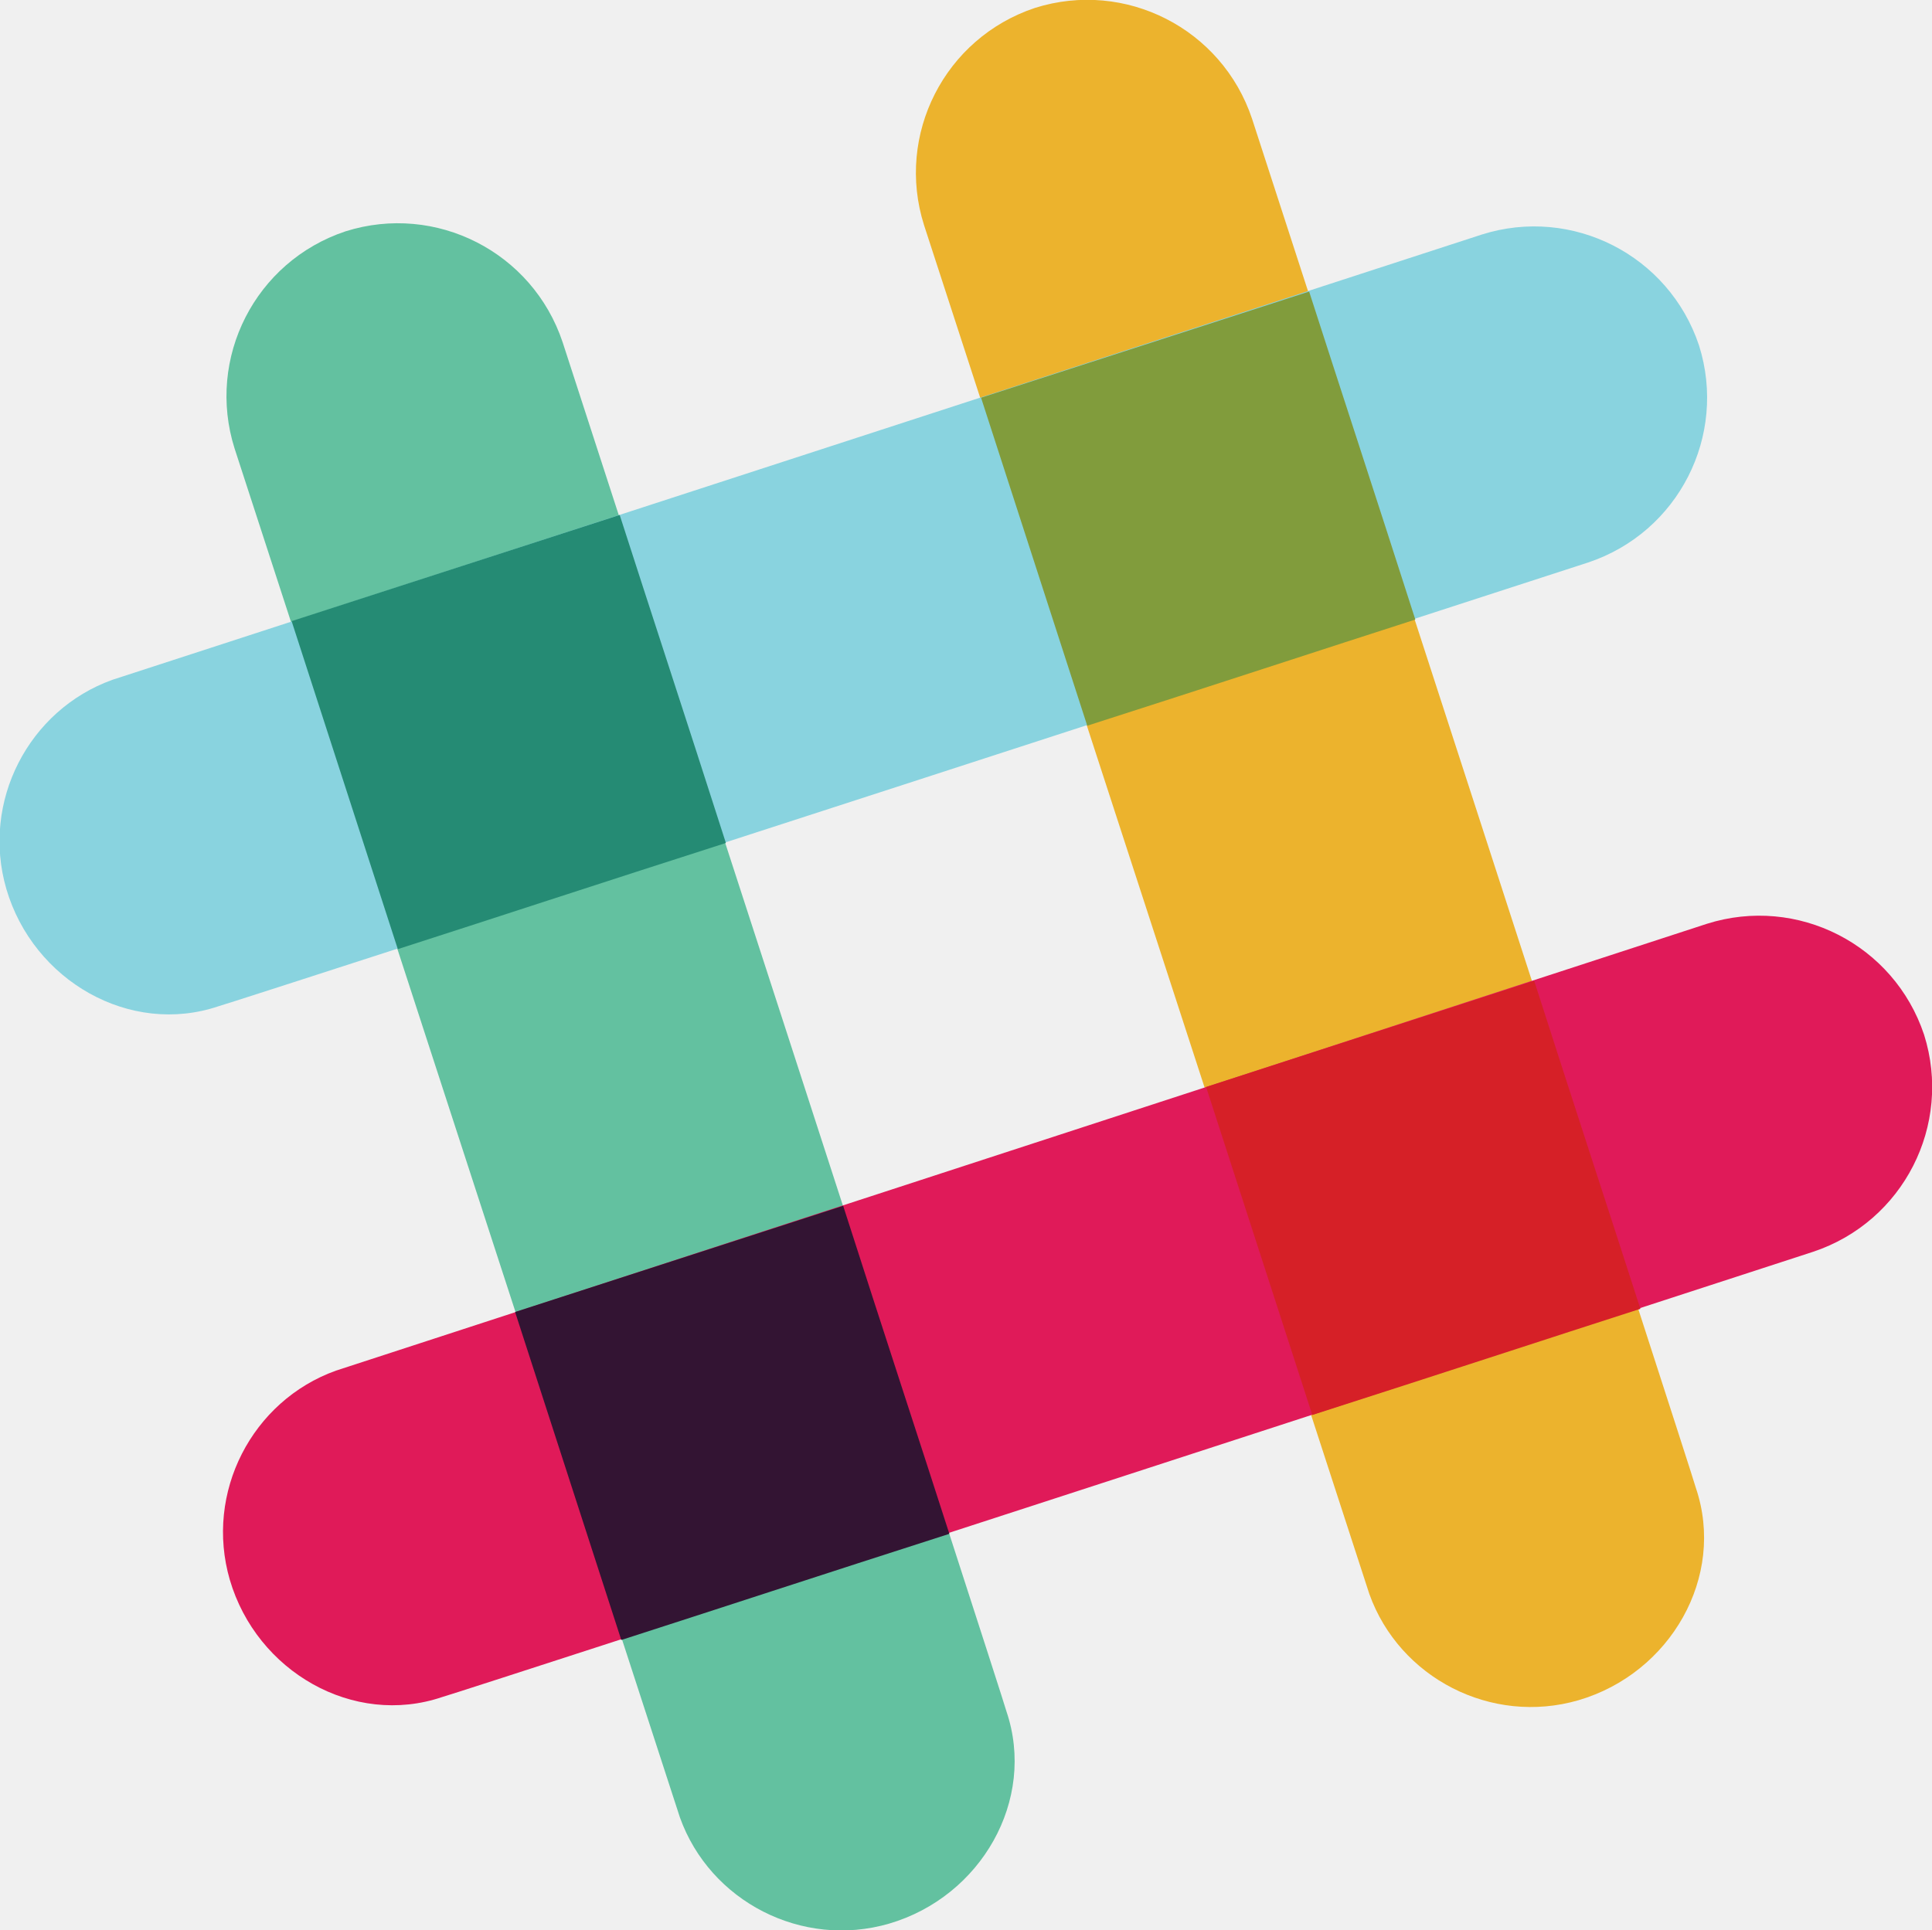
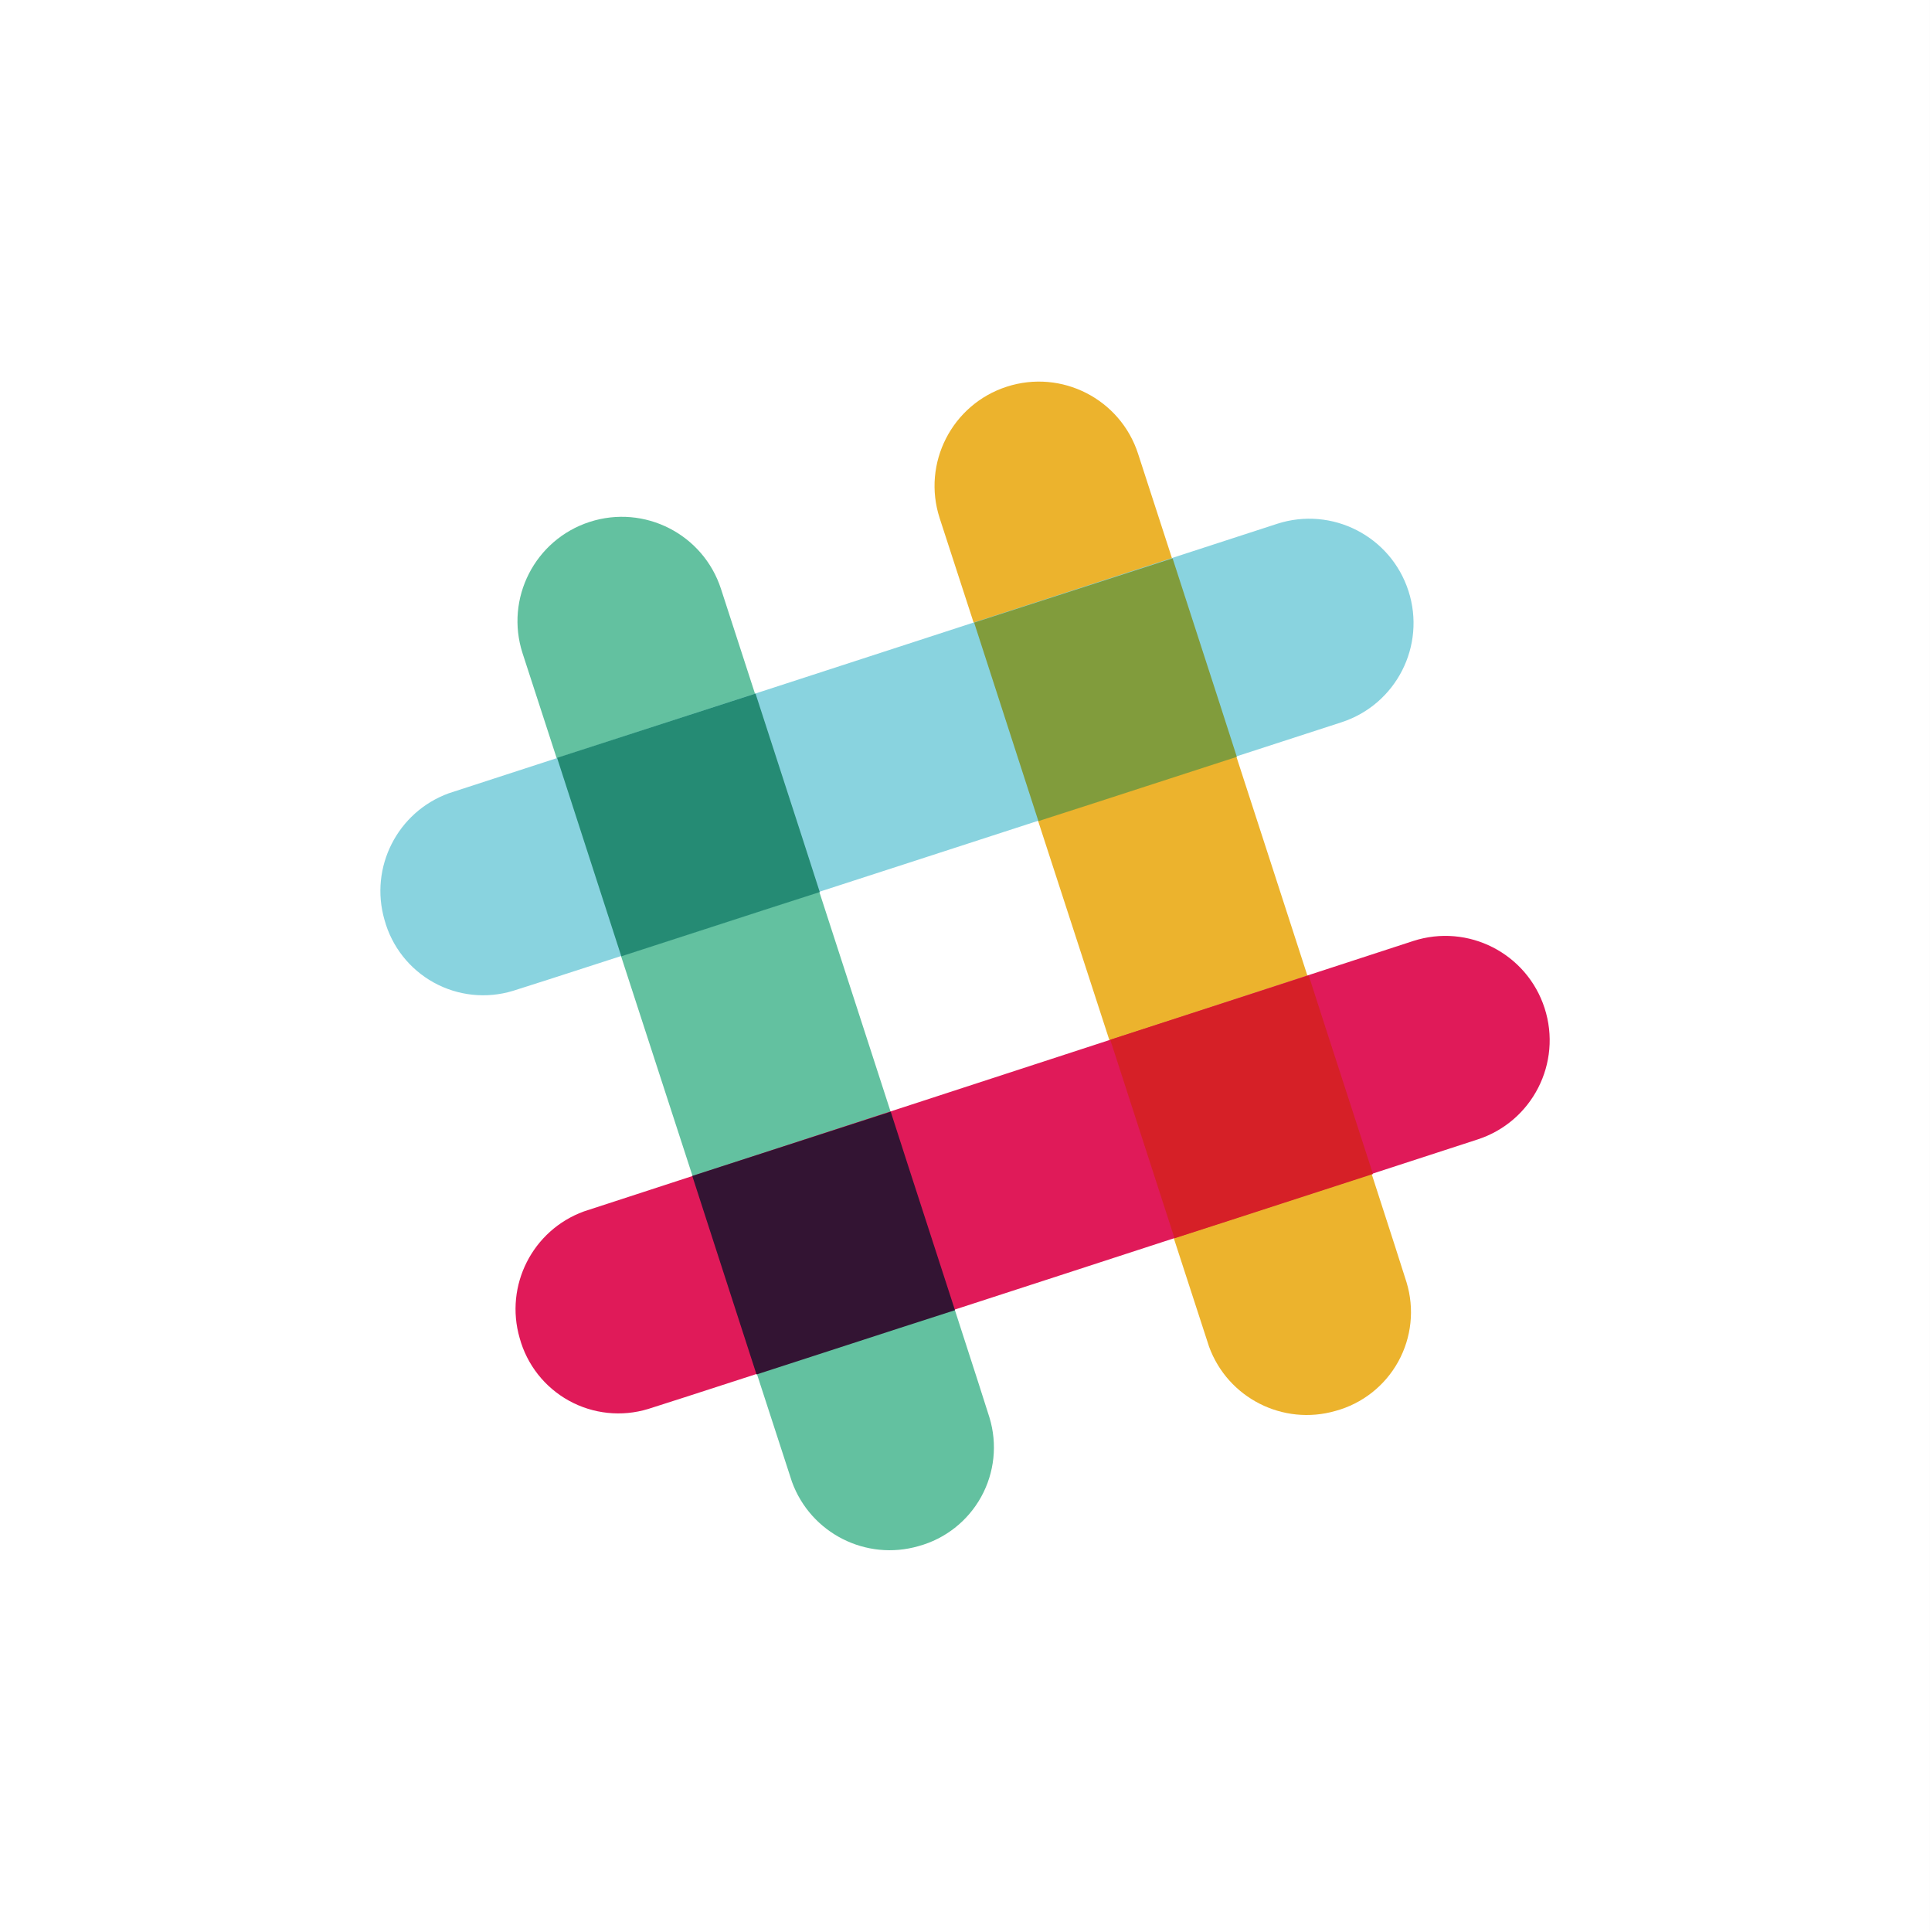
- <svg xmlns="http://www.w3.org/2000/svg" version="1.1" id="Layer_1" x="0px" y="0px" viewBox="0 0 121.9 121.8" style="enable-background:new 0 0 121.9 121.8;" xml:space="preserve">
-   <style type="text/css">
- 	.st0{fill:#ECB32D;}
- 	.st1{fill:#63C1A0;}
- 	.st2{fill:#E01A59;}
- 	.st3{fill:#331433;}
- 	.st4{fill:#D62027;}
- 	.st5{fill:#89D3DF;}
- 	.st6{fill:#258B74;}
- 	.st7{fill:#819C3C;}
- </style>
-   <g>
-     <g>
-       <path class="st0" d="M79,7.5c-1.9-5.7-8-8.8-13.7-7c-5.7,1.9-8.8,8-7,13.7l28.1,86.4c1.9,5.3,7.7,8.3,13.2,6.7    c5.8-1.7,9.3-7.8,7.4-13.4C107,93.7,79,7.5,79,7.5z" />
-       <path class="st1" d="M35.5,21.6c-1.9-5.7-8-8.8-13.7-7c-5.7,1.9-8.8,8-7,13.7l28.1,86.4c1.9,5.3,7.7,8.3,13.2,6.7    c5.8-1.7,9.3-7.8,7.4-13.4C63.5,107.8,35.5,21.6,35.5,21.6z" />
-       <path class="st2" d="M114.4,79c5.7-1.9,8.8-8,7-13.7c-1.9-5.7-8-8.8-13.7-7L21.2,86.5c-5.3,1.9-8.3,7.7-6.7,13.2    c1.7,5.8,7.8,9.3,13.4,7.4C28.1,107.1,114.4,79,114.4,79z" />
-       <path class="st3" d="M39.2,103.5c5.6-1.8,12.9-4.2,20.7-6.7c-1.8-5.6-4.2-12.9-6.7-20.7l-20.7,6.7L39.2,103.5z" />
-       <path class="st4" d="M82.8,89.3c7.8-2.5,15.1-4.9,20.7-6.7c-1.8-5.6-4.2-12.9-6.7-20.7l-20.7,6.7L82.8,89.3z" />
-       <path class="st5" d="M100.2,35.5c5.7-1.9,8.8-8,7-13.7c-1.9-5.7-8-8.8-13.7-7L7.1,42.9c-5.3,1.9-8.3,7.7-6.7,13.2    c1.7,5.8,7.8,9.3,13.4,7.4C14,63.5,100.2,35.5,100.2,35.5z" />
-       <path class="st6" d="M25.1,59.9c5.6-1.8,12.9-4.2,20.7-6.7c-2.5-7.8-4.9-15.1-6.7-20.7l-20.7,6.7L25.1,59.9z" />
-       <path class="st7" d="M68.6,45.8c7.8-2.5,15.1-4.9,20.7-6.7c-2.5-7.8-4.9-15.1-6.7-20.7l-20.7,6.7L68.6,45.8z" />
-     </g>
-   </g>
+ <svg xmlns="http://www.w3.org/2000/svg" id="Layer_1" data-name="Layer 1" viewBox="0 0 72 72.062">
+   <defs>
+     <style>.cls-1{fill:#fff;}.cls-2{fill:#ecb32d;}.cls-3{fill:#63c1a0;}.cls-4{fill:#e01a59;}.cls-5{fill:#331433;}.cls-6{fill:#d62027;}.cls-7{fill:#89d3df;}.cls-8{fill:#258b74;}.cls-9{fill:#819c3c;}</style>
+   </defs>
+   <rect class="cls-1" width="72" height="72.062" />
+   <path class="cls-2" d="M42.46,16.927a3.891,3.891,0,1,0-7.404,2.397L45.107,50.228a3.879,3.879,0,0,0,4.722,2.397,3.817,3.817,0,0,0,2.647-4.793C52.475,47.76,42.46,16.927,42.46,16.927Z" />
+   <path class="cls-3" d="M26.9,21.97A3.891,3.891,0,1,0,19.496,24.367L29.547,55.272a3.879,3.879,0,0,0,4.722,2.397,3.817,3.817,0,0,0,2.647-4.793C36.916,52.804,26.9,21.97,26.9,21.97Z" />
+   <path class="cls-4" d="M55.122,42.502a3.891,3.891,0,1,0-2.397-7.404l-30.941,10.087a3.879,3.879,0,0,0-2.397,4.722,3.817,3.817,0,0,0,4.793,2.647C24.253,52.553,55.122,42.502,55.122,42.502Z" />
+   <path class="cls-5" d="M28.224,51.266c2.003-.644,4.614-1.502,7.404-2.397-.644-2.003-1.502-4.614-2.397-7.404L25.827,43.861Z" />
+   <path class="cls-6" d="M43.819,46.186c2.79-.894,5.401-1.753,7.404-2.397-.644-2.003-1.502-4.614-2.397-7.404l-7.404,2.397Z" />
+   <path class="cls-7" d="M50.043,26.942a3.891,3.891,0,1,0-2.397-7.404L16.742,29.589A3.879,3.879,0,0,0,14.345,34.311a3.817,3.817,0,0,0,4.793,2.647C19.21,36.958,50.043,26.942,50.043,26.942Z" />
+   <path class="cls-8" d="M23.18,35.67c2.003-.644,4.614-1.502,7.404-2.397-.894-2.79-1.753-5.401-2.397-7.404l-7.404,2.397Z" />
+   <path class="cls-9" d="M38.74,30.627c2.79-.894,5.401-1.753,7.404-2.397-.894-2.79-1.753-5.401-2.397-7.404l-7.404,2.397Z" />
</svg>
